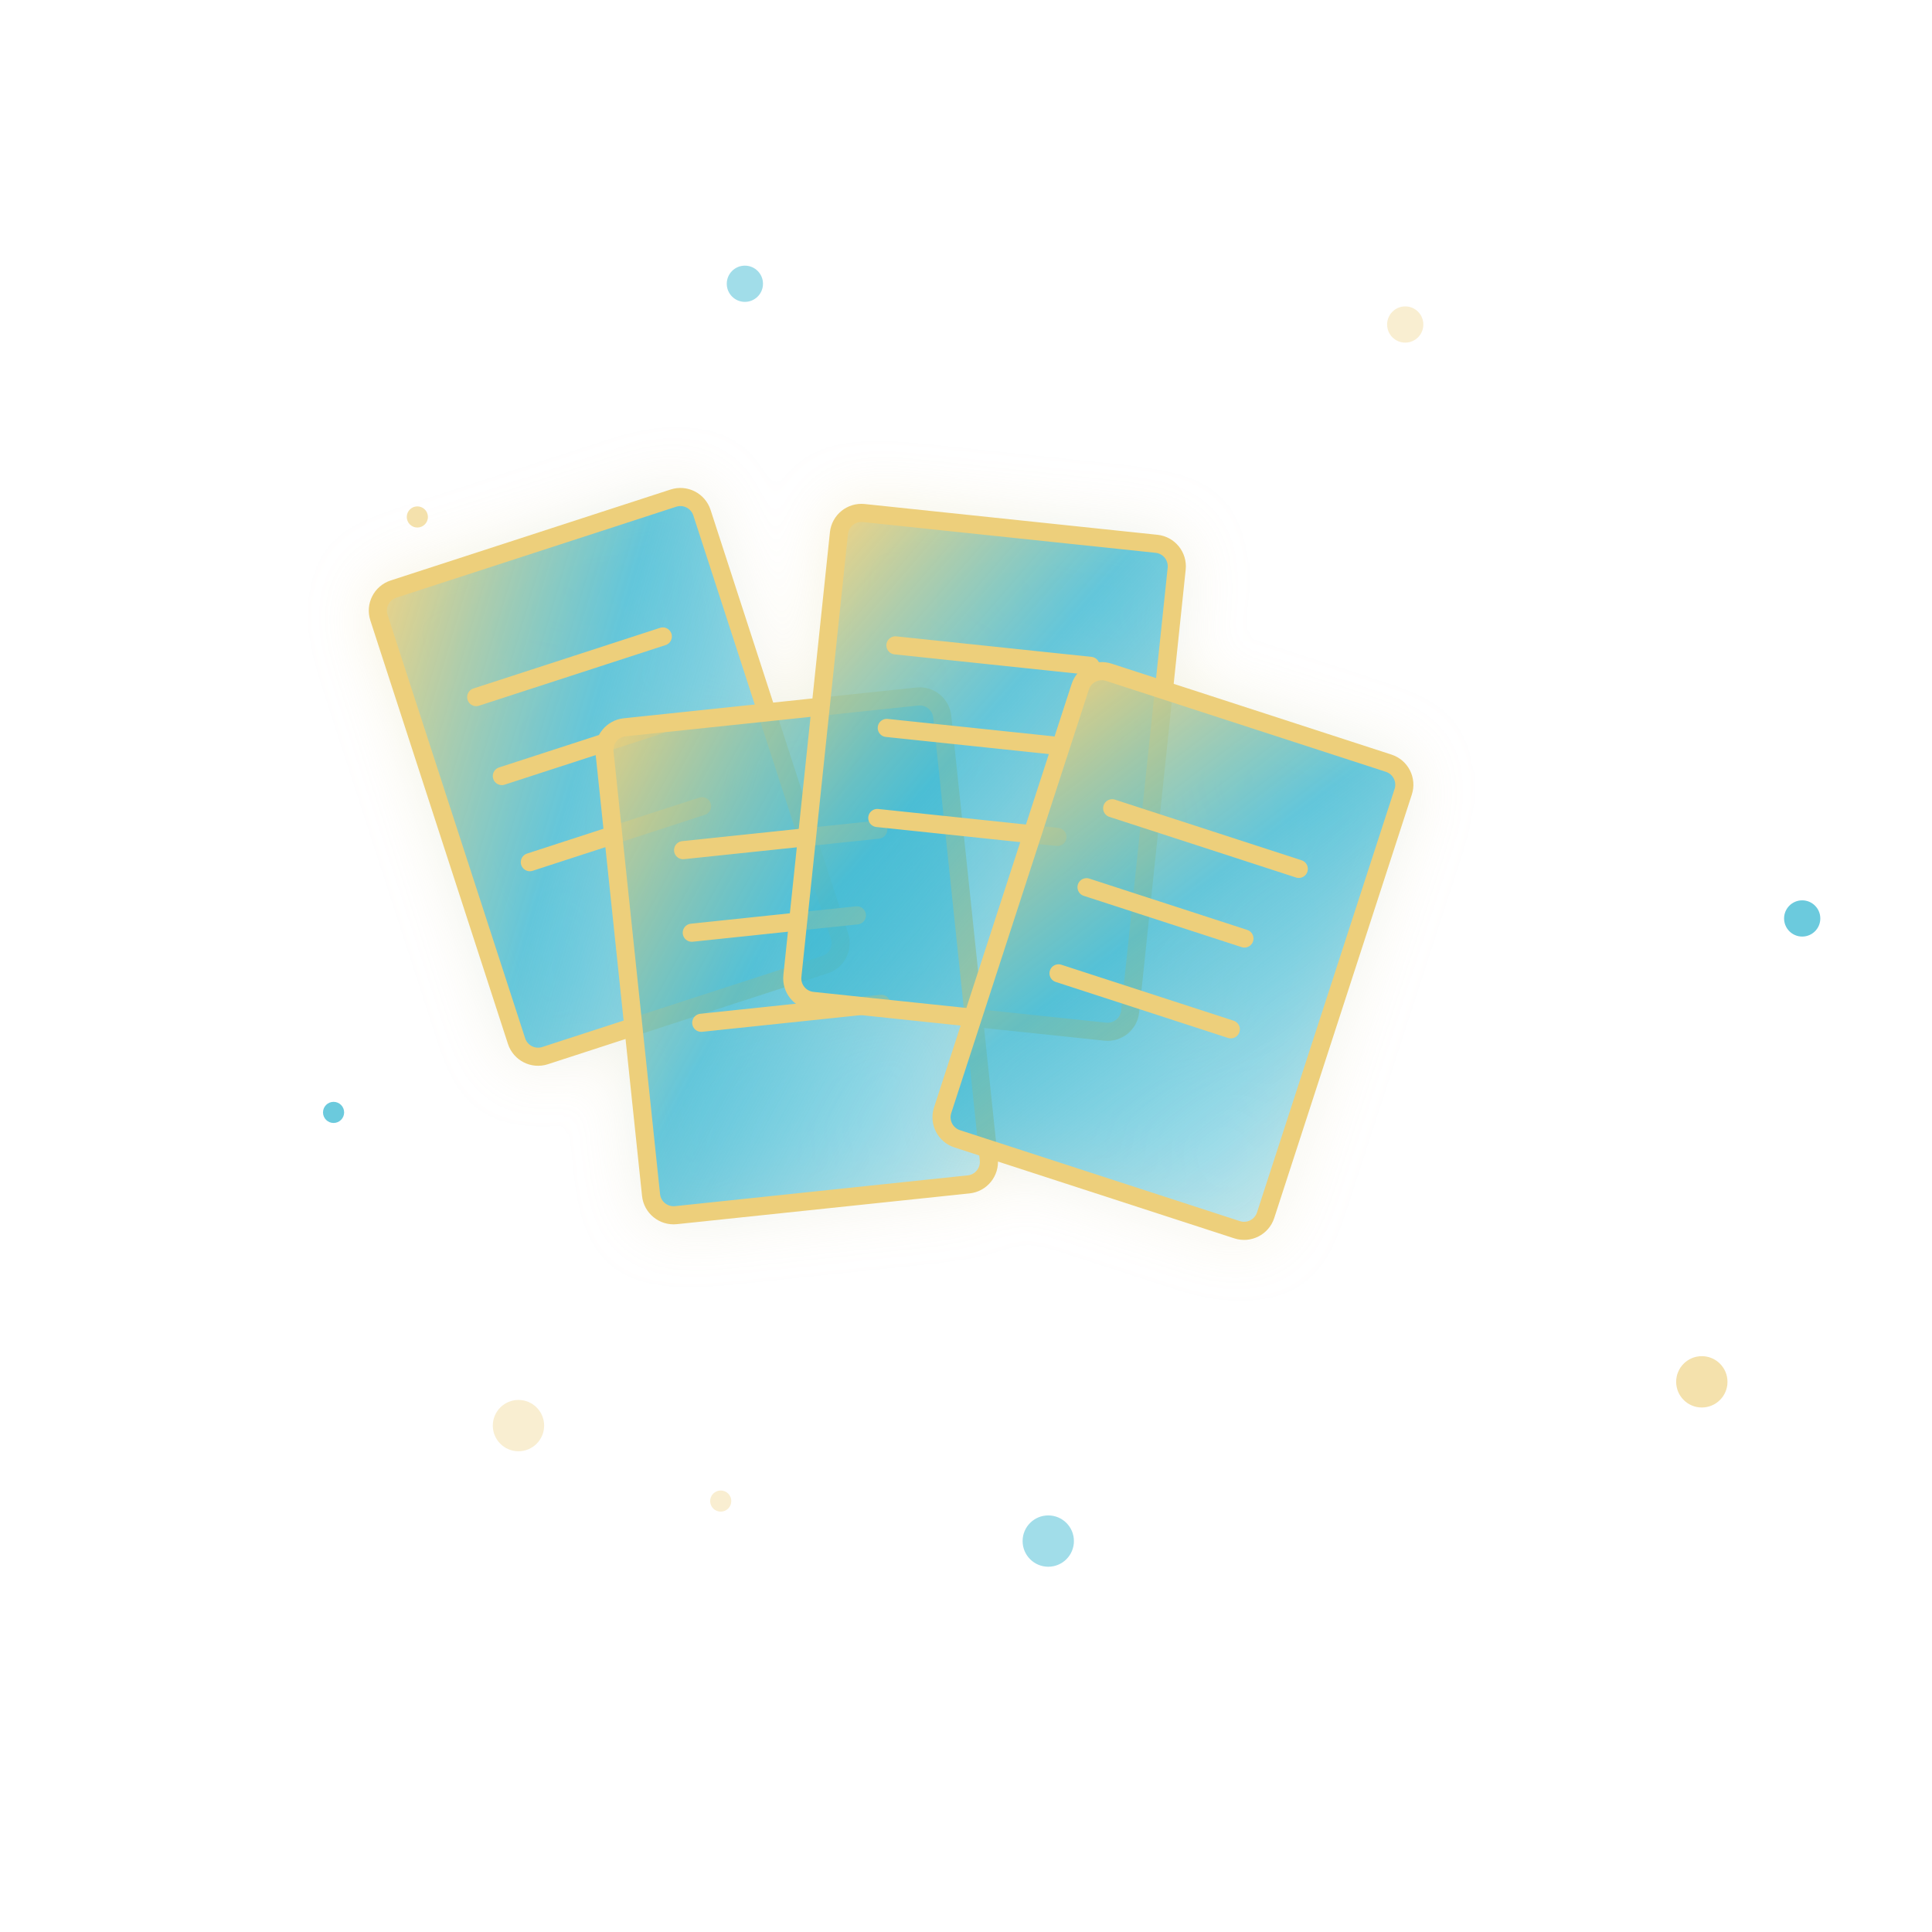
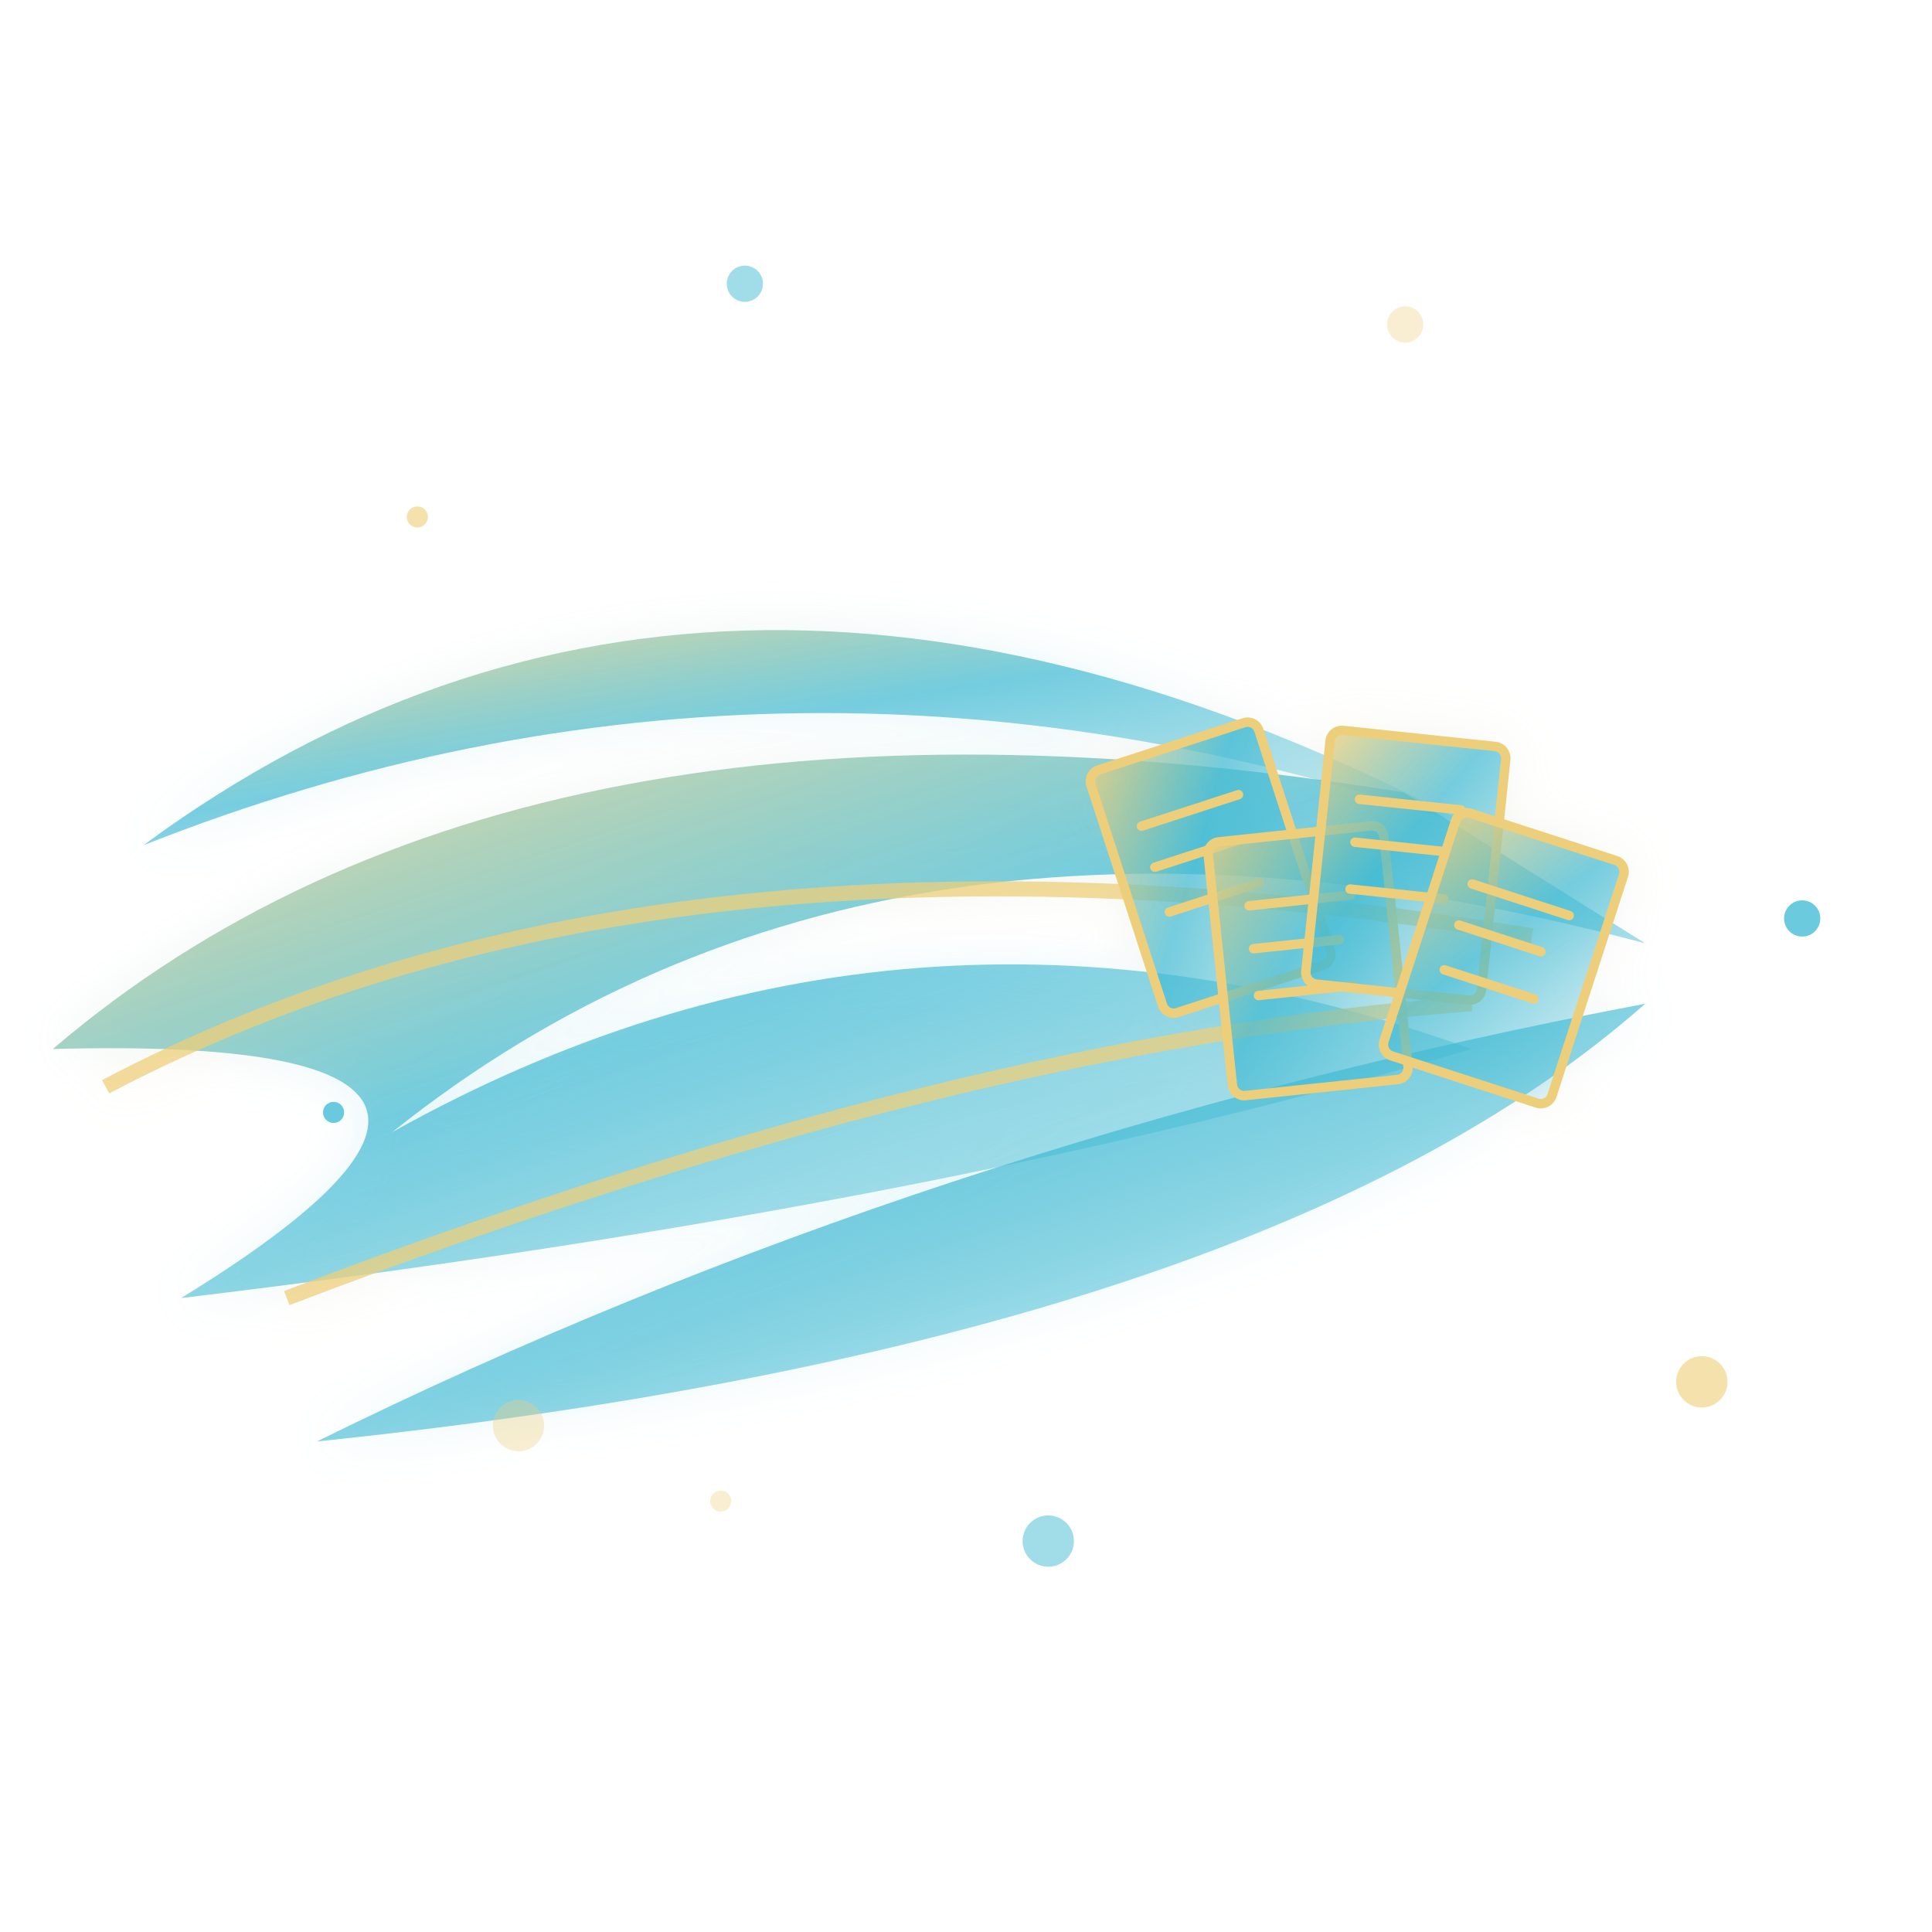
<svg xmlns="http://www.w3.org/2000/svg" width="512" height="512" viewBox="0 0 256 256">
  <defs>
    <linearGradient id="corpo" x1="0" y1="0" x2="1" y2="1">
-       <stop stop-color="#edcf7b" stop-opacity=".9" />
-       <stop offset=".44" stop-color="#40bad3" stop-opacity=".78" />
-       <stop offset="1" stop-color="#40bad3" stop-opacity=".3" />
+       <stop stop-color="#edcf7b" stop-opacity=".78" />
+       <stop offset=".44" stop-color="#40bad3" stop-opacity=".7" />
+       <stop offset="1" stop-color="#40bad3" stop-opacity=".14" />
    </linearGradient>
    <filter id="brilho" x="-30%" y="-30%" width="160%" height="160%">
-       <feGaussianBlur stdDeviation="4" />
+       <feGaussianBlur stdDeviation="3.2" />
    </filter>
  </defs>
-   <g opacity=".26" filter="url(#brilho)">
-     <g fill="url(#corpo)" stroke="#edcf7b" stroke-width="2.4" stroke-linejoin="round" stroke-linecap="round">
-       <g transform="translate(58 70) rotate(-18 24 32)">
-         <rect x="0" y="0" width="45" height="65" rx="3" />
-         <path d="M9 17L35 17" fill="none" />
-         <path d="M9 28L31 28" fill="none" />
-         <path d="M9 40L33 40" fill="none" />
-       </g>
-       <g transform="translate(83 94) rotate(-6 24 32)">
-         <rect x="0" y="0" width="45" height="65" rx="3" />
-         <path d="M9 17L35 17" fill="none" />
-         <path d="M9 28L31 28" fill="none" />
-         <path d="M9 40L33 40" fill="none" />
-       </g>
-       <g transform="translate(108 70) rotate(6 24 32)">
-         <rect x="0" y="0" width="45" height="65" rx="3" />
-         <path d="M9 17L35 17" fill="none" />
-         <path d="M9 28L31 28" fill="none" />
-         <path d="M9 40L33 40" fill="none" />
-       </g>
-       <g transform="translate(133 94) rotate(18 24 32)">
-         <rect x="0" y="0" width="45" height="65" rx="3" />
-         <path d="M9 17L35 17" fill="none" />
-         <path d="M9 28L31 28" fill="none" />
-         <path d="M9 40L33 40" fill="none" />
+   <g opacity=".18" filter="url(#brilho)">
+     <g fill="url(#corpo)">
+       <path d="M7 139Q69 86 186 105L218 125Q117 98 52 150Q120 112 195 139Q124 160 24 172Q81 137 7 139Z" />
+       <path d="M19 112Q95 56 196 110Q105 78 19 112Z" />
+       <path d="M42 191Q123 151 218 133Q167 178 42 191Z" />
+     </g>
+     <g stroke="#edcf7b" stroke-width="2" fill="none" opacity=".75">
+       <path d="M14 144Q88 105 203 124M38 172Q127 138 195 133" />
+     </g>
+     <g transform="translate(185 128) scale(0.52) translate(-128 -128)">
+       <g fill="url(#corpo)" stroke="#edcf7b" stroke-width="2.4" stroke-linejoin="round" stroke-linecap="round">
+         <g transform="translate(58 70) rotate(-18 24 32)">
+           <rect x="0" y="0" width="45" height="65" rx="3" />
+           <path d="M9 17L35 17" fill="none" />
+           <path d="M9 28L31 28" fill="none" />
+           <path d="M9 40L33 40" fill="none" />
+         </g>
+         <g transform="translate(83 94) rotate(-6 24 32)">
+           <rect x="0" y="0" width="45" height="65" rx="3" />
+           <path d="M9 17L35 17" fill="none" />
+           <path d="M9 28L31 28" fill="none" />
+           <path d="M9 40L33 40" fill="none" />
+         </g>
+         <g transform="translate(108 70) rotate(6 24 32)">
+           <rect x="0" y="0" width="45" height="65" rx="3" />
+           <path d="M9 17L35 17" fill="none" />
+           <path d="M9 28L31 28" fill="none" />
+           <path d="M9 40L33 40" fill="none" />
+         </g>
+         <g transform="translate(133 94) rotate(18 24 32)">
+           <rect x="0" y="0" width="45" height="65" rx="3" />
+           <path d="M9 17L35 17" fill="none" />
+           <path d="M9 28L31 28" fill="none" />
+           <path d="M9 40L33 40" fill="none" />
+         </g>
      </g>
    </g>
  </g>
-   <g transform="translate(128 128) scale(1) translate(-128 -128)">
+   <g fill="url(#corpo)">
+     <path d="M7 139Q69 86 186 105L218 125Q117 98 52 150Q120 112 195 139Q124 160 24 172Q81 137 7 139Z" />
+     <path d="M19 112Q95 56 196 110Q105 78 19 112Z" />
+     <path d="M42 191Q123 151 218 133Q167 178 42 191Z" />
+   </g>
+   <g stroke="#edcf7b" stroke-width="2" fill="none" opacity=".75">
+     <path d="M14 144Q88 105 203 124M38 172Q127 138 195 133" />
+   </g>
+   <g transform="translate(185 128) scale(0.52) translate(-128 -128)">
    <g fill="url(#corpo)" stroke="#edcf7b" stroke-width="2.4" stroke-linejoin="round" stroke-linecap="round">
      <g transform="translate(58 70) rotate(-18 24 32)">
        <rect x="0" y="0" width="45" height="65" rx="3" />
        <path d="M9 17L35 17" fill="none" />
        <path d="M9 28L31 28" fill="none" />
        <path d="M9 40L33 40" fill="none" />
      </g>
      <g transform="translate(83 94) rotate(-6 24 32)">
        <rect x="0" y="0" width="45" height="65" rx="3" />
        <path d="M9 17L35 17" fill="none" />
        <path d="M9 28L31 28" fill="none" />
        <path d="M9 40L33 40" fill="none" />
      </g>
      <g transform="translate(108 70) rotate(6 24 32)">
        <rect x="0" y="0" width="45" height="65" rx="3" />
        <path d="M9 17L35 17" fill="none" />
        <path d="M9 28L31 28" fill="none" />
        <path d="M9 40L33 40" fill="none" />
      </g>
      <g transform="translate(133 94) rotate(18 24 32)">
        <rect x="0" y="0" width="45" height="65" rx="3" />
        <path d="M9 17L35 17" fill="none" />
        <path d="M9 28L31 28" fill="none" />
        <path d="M9 40L33 40" fill="none" />
      </g>
    </g>
  </g>
  <circle cx="95.5" cy="198.9" r="1.4" fill="#edcf7b" opacity="0.35" />
  <circle cx="98.7" cy="37.6" r="2.4" fill="#40bad3" opacity="0.49" />
  <circle cx="225.5" cy="183.1" r="3.4" fill="#edcf7b" opacity="0.63" />
  <circle cx="44.2" cy="147.4" r="1.4" fill="#40bad3" opacity="0.77" />
  <circle cx="186.2" cy="43.0" r="2.4" fill="#edcf7b" opacity="0.35" />
  <circle cx="138.9" cy="204.2" r="3.4" fill="#40bad3" opacity="0.49" />
  <circle cx="55.3" cy="68.5" r="1.4" fill="#edcf7b" opacity="0.63" />
  <circle cx="238.8" cy="121.7" r="2.4" fill="#40bad3" opacity="0.77" />
  <circle cx="68.7" cy="188.9" r="3.4" fill="#edcf7b" opacity="0.35" />
</svg>
